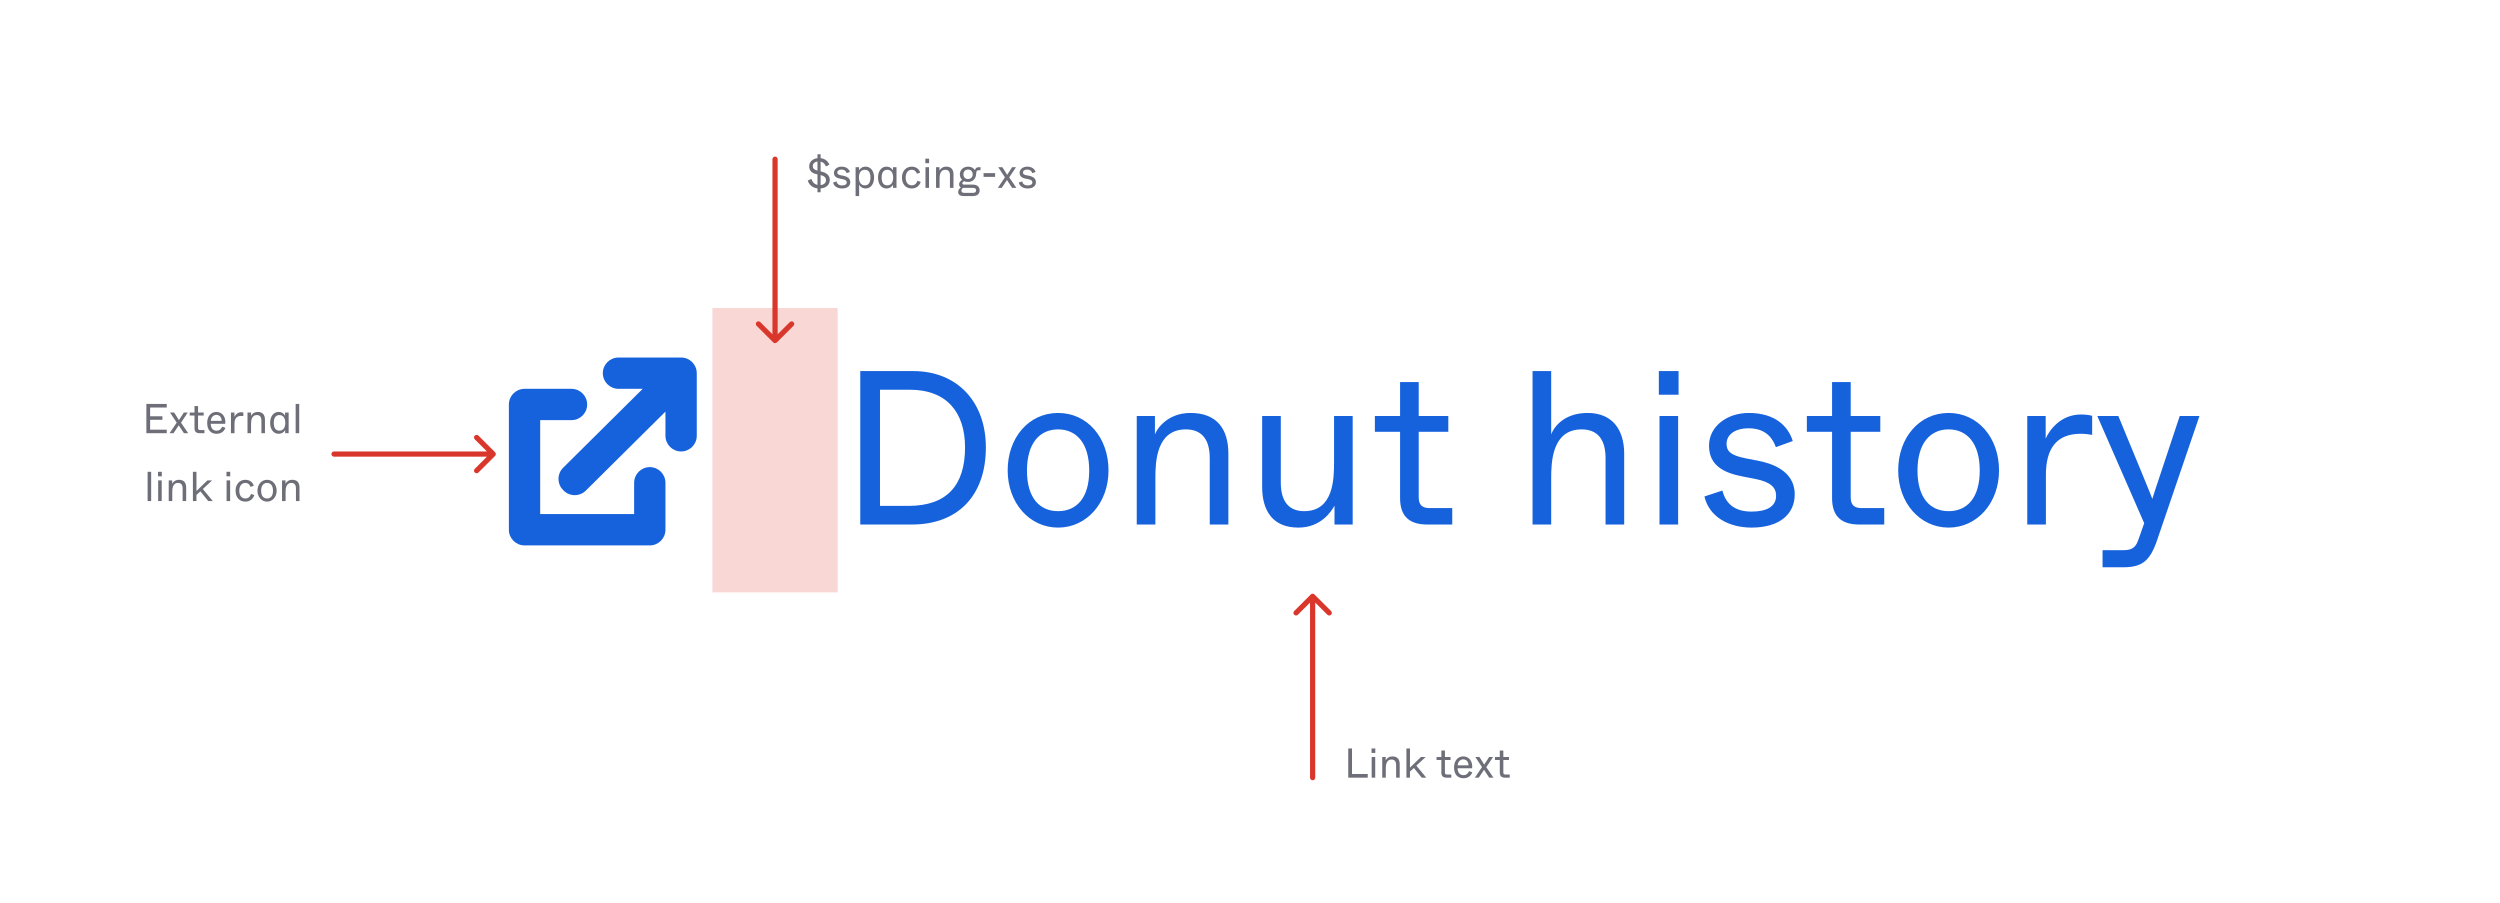
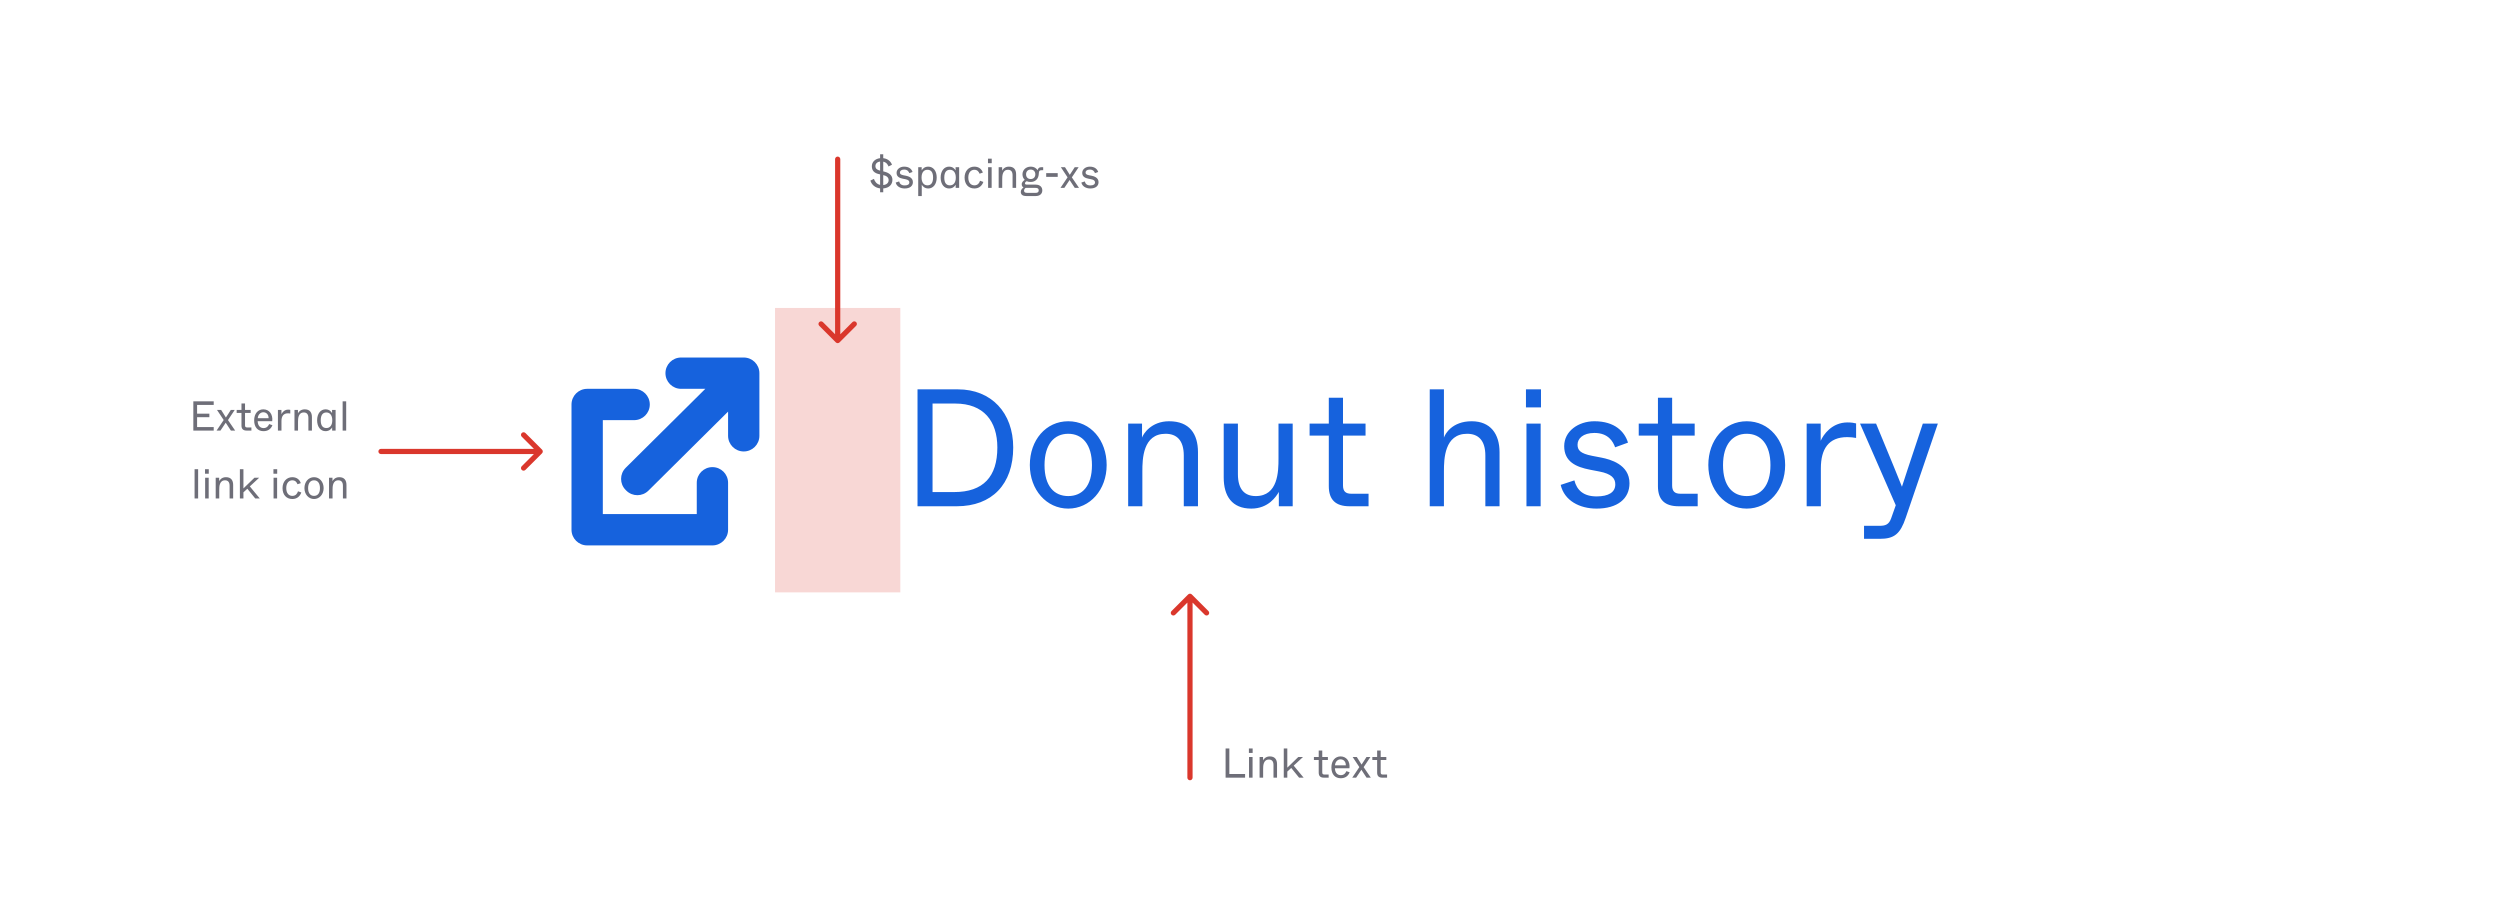
<svg xmlns="http://www.w3.org/2000/svg" width="958" height="346" viewBox="0 0 958 346" fill="none">
-   <path d="M329.652 201H349.392C367.116 201 377.784 189.912 377.784 171.432C377.784 153.96 366.78 142.2 349.98 142.2H329.652V201ZM337.212 193.86V149.34H348.636C362.916 149.34 369.804 158.16 369.804 171.432C369.804 186.132 362.748 193.86 348.048 193.86H337.212ZM405.459 202.176C416.379 202.176 424.779 192.768 424.779 180.252C424.779 167.736 416.715 158.244 405.459 158.244C394.203 158.244 386.139 167.736 386.139 180.252C386.139 192.768 394.539 202.176 405.459 202.176ZM405.459 195.876C398.403 195.876 393.531 190.836 393.531 180.336C393.531 169.836 398.403 164.544 405.459 164.544C412.515 164.544 417.387 169.836 417.387 180.336C417.387 190.836 412.515 195.876 405.459 195.876ZM435.599 201H442.739V183.36C442.739 177.228 442.991 164.544 454.415 164.544C459.959 164.544 463.571 167.736 463.571 175.548V201H470.711V173.868C470.711 164.628 466.511 158.244 456.179 158.244C447.191 158.244 443.159 164.628 442.571 166.476V159.42H435.599V201ZM497.516 202.176C506.168 202.176 510.116 196.044 511.376 193.776V201H518.348V159.42H511.208V177.06C511.208 183.444 511.04 195.876 499.784 195.876C494.324 195.876 490.796 192.684 490.796 184.872V159.42H483.656V186.552C483.656 195.792 487.772 202.176 497.516 202.176ZM546.926 201H556.502V194.7H547.85C544.91 194.7 543.65 193.44 543.65 190.5V165.468H554.99V159.42H543.65V146.4H536.51V159.42H526.85V165.468H536.51V190.92C536.51 197.808 540.038 201 546.926 201ZM587.275 201H594.415V183.36C594.415 177.228 594.667 164.544 606.091 164.544C611.635 164.544 615.247 167.736 615.247 175.548V201H622.387V173.868C622.387 164.628 617.851 158.244 608.359 158.244C598.531 158.244 595.003 164.628 594.415 166.476V157.74V142.2H587.275V201ZM635.667 151.272H643.227V142.2H635.667V151.272ZM635.919 201H643.059V159.42H635.919V201ZM671.193 202.176C681.693 202.176 687.741 197.22 687.741 189.408C687.741 179.916 677.913 177.396 673.713 176.556L668.925 175.632C662.961 174.456 661.617 172.776 661.617 170.004C661.617 166.98 664.305 164.124 670.101 164.124C677.157 164.124 679.509 168.576 680.517 171.348L686.985 168.996C685.305 163.536 680.433 158.244 670.101 158.244C661.953 158.244 654.897 163.284 654.897 170.76C654.897 178.656 660.945 181.26 667.833 182.604L672.621 183.528C678.669 184.704 680.601 186.888 680.601 189.996C680.601 193.944 677.241 196.044 671.193 196.044C664.641 196.044 661.281 192.936 660.021 187.98L653.133 190.248C654.981 198.228 662.709 202.176 671.193 202.176ZM712.465 201H722.041V194.7H713.389C710.449 194.7 709.189 193.44 709.189 190.5V165.468H720.529V159.42H709.189V146.4H702.049V159.42H692.389V165.468H702.049V190.92C702.049 197.808 705.577 201 712.465 201ZM746.709 202.176C757.629 202.176 766.029 192.768 766.029 180.252C766.029 167.736 757.965 158.244 746.709 158.244C735.453 158.244 727.389 167.736 727.389 180.252C727.389 192.768 735.789 202.176 746.709 202.176ZM746.709 195.876C739.653 195.876 734.781 190.836 734.781 180.336C734.781 169.836 739.653 164.544 746.709 164.544C753.765 164.544 758.637 169.836 758.637 180.336C758.637 190.836 753.765 195.876 746.709 195.876ZM776.849 201H783.989V181.932C783.989 172.188 787.853 166.224 797.261 166.224C798.941 166.224 800.369 166.392 801.713 166.644V159.336C800.705 159.084 799.445 158.832 797.429 158.832C789.533 158.832 785.249 164.964 783.905 168.072V159.42H776.849V201ZM835.27 159.42L827.71 182.184C826.03 187.224 825.526 188.736 824.77 191.172C823.93 188.988 823.258 187.308 820.654 181.008L811.75 159.42H803.686L821.662 200.496L819.31 207.132C818.218 210.24 816.37 210.828 813.598 210.828H805.702V217.38H813.598C820.906 217.38 823.93 214.944 826.702 206.712L842.83 159.42H835.27Z" fill="#1662DD" />
-   <path d="M225 155C225 151.686 222.314 149 219 149H201C197.686 149 195 151.686 195 155V203C195 206.314 197.686 209 201 209H249C252.314 209 255 206.314 255 203V185C255 181.686 252.314 179 249 179C245.686 179 243 181.686 243 185V197H207V161H219C222.314 161 225 158.314 225 155Z" fill="#1662DD" />
-   <path d="M246.273 149L237 149C233.686 149 231 146.314 231 143C231 139.686 233.686 137 237 137H261C264.314 137 267 139.686 267 143V167C267 170.314 264.314 173 261 173C257.686 173 255 170.314 255 167V157.727L224.485 188C222.142 190.343 218.343 190.343 216 188L215.758 187.758C213.415 185.415 213.415 181.616 215.758 179.273L246.273 149Z" fill="#1662DD" />
-   <rect opacity="0.2" x="273" y="118" width="48" height="109" fill="#DA372C" />
-   <path d="M128 173C127.448 173 127 173.448 127 174C127 174.552 127.448 175 128 175L128 173ZM189.707 174.707C190.098 174.317 190.098 173.683 189.707 173.293L183.343 166.929C182.953 166.538 182.319 166.538 181.929 166.929C181.538 167.319 181.538 167.953 181.929 168.343L187.586 174L181.929 179.657C181.538 180.047 181.538 180.681 181.929 181.071C182.319 181.462 182.953 181.462 183.343 181.071L189.707 174.707ZM128 175L189 175L189 173L128 173L128 175Z" fill="#DA372C" />
-   <path d="M56.086 166H63.894V164.64H57.526V160.864H62.23V159.52H57.526V156.16H63.894V154.8H56.086V166ZM64.992 166H66.48L67.487 164.496L68.496 162.976C68.719 163.328 68.895 163.6 69.487 164.496L70.48 166H72.112L69.359 161.968L71.951 158.08H70.448L69.584 159.44C68.975 160.384 68.784 160.672 68.559 160.992C68.368 160.672 68.192 160.384 67.6 159.44L66.736 158.08H65.151L67.712 161.952L64.992 166ZM76.518 166H78.342V164.8H76.694C76.134 164.8 75.894 164.56 75.894 164V159.232H78.054V158.08H75.894V155.6H74.534V158.08H72.694V159.232H74.534V164.08C74.534 165.392 75.206 166 76.518 166ZM82.977 166.224C84.465 166.224 85.793 165.552 86.385 163.936L85.137 163.504C84.929 164.016 84.369 165.04 83.025 165.04C81.921 165.04 80.817 164.4 80.737 162.4H86.321C86.625 159.808 85.201 157.856 82.897 157.856C80.881 157.856 79.393 159.472 79.393 162.08C79.393 164.768 80.817 166.224 82.977 166.224ZM80.769 161.264C80.881 159.824 81.857 158.976 82.897 158.976C83.985 158.976 84.929 159.76 84.929 161.264H80.769ZM88.5 166H89.86V162.368C89.86 160.512 90.596 159.376 92.388 159.376C92.708 159.376 92.98 159.408 93.236 159.456V158.064C93.044 158.016 92.804 157.968 92.42 157.968C90.916 157.968 90.1 159.136 89.844 159.728V158.08H88.5V166ZM94.844 166H96.204V162.64C96.204 161.472 96.252 159.056 98.428 159.056C99.484 159.056 100.172 159.664 100.172 161.152V166H101.532V160.832C101.532 159.072 100.732 157.856 98.764 157.856C97.052 157.856 96.284 159.072 96.172 159.424V158.08H94.844V166ZM106.734 166.224C108.126 166.224 108.894 165.456 109.278 164.784V166H110.606V158.08H109.246V159.312C108.862 158.64 108.126 157.856 106.734 157.856C104.91 157.856 103.518 159.44 103.518 162.048C103.518 164.656 104.91 166.224 106.734 166.224ZM107.086 165.024C105.822 165.024 104.91 164.272 104.91 162.064C104.91 159.856 105.822 159.056 107.086 159.056C108.382 159.056 109.326 160.064 109.326 162.064C109.326 164.064 108.382 165.024 107.086 165.024ZM113.297 166H114.657V154.8H113.297V166ZM56.563 192H57.923V180.8H56.563V192ZM60.562 182.528H62.002V180.8H60.562V182.528ZM60.61 192H61.97V184.08H60.61V192ZM64.656 192H66.016V188.64C66.016 187.472 66.064 185.056 68.24 185.056C69.296 185.056 69.984 185.664 69.984 187.152V192H71.344V186.832C71.344 185.072 70.544 183.856 68.576 183.856C66.865 183.856 66.097 185.072 65.984 185.424V184.08H64.656V192ZM79.794 192H81.538L77.73 187.392L81.298 184.08H79.49L75.282 188.16V185.568V180.8H73.922V192H75.282V189.664L76.786 188.288L79.794 192ZM86.78 182.528H88.22V180.8H86.78V182.528ZM86.828 192H88.188V184.08H86.828V192ZM94.027 192.224C95.803 192.224 96.955 191.184 97.467 189.712L96.187 189.264C95.931 190.128 95.339 191.024 94.027 191.024C92.715 191.024 91.691 190.064 91.691 188.032C91.691 186.048 92.747 185.056 94.011 185.056C95.163 185.056 95.739 185.808 95.995 186.56L97.259 186.144C96.891 184.912 95.803 183.856 94.011 183.856C91.819 183.856 90.267 185.584 90.267 188.032C90.267 190.592 91.739 192.224 94.027 192.224ZM102.338 192.224C104.418 192.224 106.017 190.432 106.017 188.048C106.017 185.664 104.482 183.856 102.338 183.856C100.194 183.856 98.657 185.664 98.657 188.048C98.657 190.432 100.258 192.224 102.338 192.224ZM102.338 191.024C100.994 191.024 100.066 190.064 100.066 188.064C100.066 186.064 100.994 185.056 102.338 185.056C103.682 185.056 104.61 186.064 104.61 188.064C104.61 190.064 103.682 191.024 102.338 191.024ZM108.078 192H109.438V188.64C109.438 187.472 109.486 185.056 111.662 185.056C112.718 185.056 113.406 185.664 113.406 187.152V192H114.766V186.832C114.766 185.072 113.966 183.856 111.998 183.856C110.286 183.856 109.518 185.072 109.406 185.424V184.08H108.078V192Z" fill="#6E6E78" />
-   <path d="M296 61C296 60.448 296.448 60 297 60C297.552 60 298 60.448 298 61L296 61ZM297.707 131.207C297.317 131.598 296.683 131.598 296.293 131.207L289.929 124.843C289.538 124.453 289.538 123.819 289.929 123.429C290.319 123.038 290.953 123.038 291.343 123.429L297 129.086L302.657 123.429C303.047 123.038 303.681 123.038 304.071 123.429C304.462 123.819 304.462 124.453 304.071 124.843L297.707 131.207ZM298 61L298 130.5L296 130.5L296 61L298 61Z" fill="#DA372C" />
-   <path d="M313.256 73.68H314.456V72.208C316.728 72.032 317.976 70.72 317.976 68.896C317.976 67.2 316.712 66.24 314.936 65.792L314.456 65.664V61.952C315.752 62.208 316.264 63.2 316.472 63.792L317.8 63.136C317.512 62.192 316.472 60.832 314.456 60.608V59.12H313.256V60.608C311.352 60.832 310.088 62.064 310.088 63.712C310.088 65.568 311.24 66.384 312.888 66.736L313.256 66.816V70.848C312.008 70.576 311.256 69.664 310.888 68.544L309.528 69.2C310.024 70.768 311.288 71.952 313.256 72.192V73.68ZM313.256 65.392C312.008 65.072 311.464 64.592 311.464 63.632C311.464 62.72 312.136 62.032 313.256 61.904V63.968V65.392ZM314.456 70.912V68.848V67.088C315.848 67.408 316.52 68.032 316.52 69.024C316.52 70.064 315.768 70.784 314.456 70.912ZM322.672 72.224C324.672 72.224 325.824 71.28 325.824 69.792C325.824 67.984 323.952 67.504 323.152 67.344L322.24 67.168C321.104 66.944 320.848 66.624 320.848 66.096C320.848 65.52 321.36 64.976 322.464 64.976C323.808 64.976 324.256 65.824 324.448 66.352L325.68 65.904C325.36 64.864 324.432 63.856 322.464 63.856C320.912 63.856 319.568 64.816 319.568 66.24C319.568 67.744 320.72 68.24 322.032 68.496L322.944 68.672C324.096 68.896 324.464 69.312 324.464 69.904C324.464 70.656 323.824 71.056 322.672 71.056C321.424 71.056 320.784 70.464 320.544 69.52L319.232 69.952C319.584 71.472 321.056 72.224 322.672 72.224ZM327.86 75.12H329.22V72.32V70.768C329.604 71.44 330.34 72.224 331.732 72.224C333.556 72.224 334.948 70.64 334.948 68.032C334.948 65.424 333.556 63.856 331.732 63.856C330.34 63.856 329.572 64.624 329.188 65.296V64.08H327.86V75.12ZM331.38 71.024C330.084 71.024 329.14 70.016 329.14 68.016C329.14 66.016 330.084 65.056 331.38 65.056C332.644 65.056 333.556 65.808 333.556 68.016C333.556 70.224 332.644 71.024 331.38 71.024ZM339.671 72.224C341.063 72.224 341.831 71.456 342.215 70.784V72H343.543V64.08H342.183V65.312C341.799 64.64 341.063 63.856 339.671 63.856C337.847 63.856 336.455 65.44 336.455 68.048C336.455 70.656 337.847 72.224 339.671 72.224ZM340.023 71.024C338.759 71.024 337.847 70.272 337.847 68.064C337.847 65.856 338.759 65.056 340.023 65.056C341.319 65.056 342.263 66.064 342.263 68.064C342.263 70.064 341.319 71.024 340.023 71.024ZM349.387 72.224C351.163 72.224 352.315 71.184 352.827 69.712L351.547 69.264C351.291 70.128 350.699 71.024 349.387 71.024C348.075 71.024 347.051 70.064 347.051 68.032C347.051 66.048 348.107 65.056 349.371 65.056C350.523 65.056 351.099 65.808 351.355 66.56L352.619 66.144C352.251 64.912 351.163 63.856 349.371 63.856C347.179 63.856 345.627 65.584 345.627 68.032C345.627 70.592 347.099 72.224 349.387 72.224ZM354.593 62.528H356.033V60.8H354.593V62.528ZM354.641 72H356.001V64.08H354.641V72ZM358.688 72H360.048V68.64C360.048 67.472 360.096 65.056 362.272 65.056C363.328 65.056 364.016 65.664 364.016 67.152V72H365.376V66.832C365.376 65.072 364.576 63.856 362.608 63.856C360.896 63.856 360.128 65.072 360.016 65.424V64.08H358.688V72ZM369.233 75.12H372.929C374.273 75.12 375.409 74.416 375.409 72.944C375.409 71.616 374.417 70.752 372.897 70.752H369.441C368.881 70.752 368.769 70.464 368.769 70.208C368.769 69.92 369.057 69.616 369.489 69.424C369.921 69.68 370.417 69.728 370.961 69.728C372.721 69.728 373.921 68.56 374.049 66.768L374.081 66.336C374.145 65.408 374.417 65.232 375.137 65.232H375.745V64.08H374.897C374.129 64.08 373.761 64.608 373.601 65.216C373.265 64.656 372.433 63.856 370.961 63.856C369.137 63.856 367.809 65.152 367.809 66.8C367.809 67.792 368.241 68.512 368.689 68.912C368.177 69.28 367.521 69.808 367.521 70.592C367.521 71.216 367.777 71.584 368.225 71.856C367.745 72.128 367.169 72.72 367.169 73.52C367.169 74.448 367.713 75.12 369.233 75.12ZM370.961 68.608C369.889 68.608 369.185 67.888 369.185 66.8C369.185 65.712 369.889 64.976 370.961 64.976C372.033 64.976 372.737 65.712 372.737 66.8C372.737 67.888 372.033 68.608 370.961 68.608ZM369.697 73.904C368.865 73.904 368.417 73.728 368.417 73.072C368.417 72.528 368.769 72.176 369.041 72H372.785C373.409 72 374.033 72.128 374.033 72.944C374.033 73.76 373.409 73.904 372.785 73.904H369.697ZM376.901 67.776H381.317V66.336H376.901V67.776ZM382.367 72H383.855L384.863 70.496L385.871 68.976C386.095 69.328 386.271 69.6 386.863 70.496L387.855 72H389.487L386.735 67.968L389.327 64.08H387.823L386.959 65.44C386.351 66.384 386.159 66.672 385.935 66.992C385.743 66.672 385.567 66.384 384.975 65.44L384.111 64.08H382.527L385.087 67.952L382.367 72ZM393.813 72.224C395.813 72.224 396.965 71.28 396.965 69.792C396.965 67.984 395.093 67.504 394.293 67.344L393.381 67.168C392.245 66.944 391.989 66.624 391.989 66.096C391.989 65.52 392.501 64.976 393.605 64.976C394.949 64.976 395.397 65.824 395.589 66.352L396.821 65.904C396.501 64.864 395.573 63.856 393.605 63.856C392.053 63.856 390.709 64.816 390.709 66.24C390.709 67.744 391.861 68.24 393.173 68.496L394.085 68.672C395.237 68.896 395.605 69.312 395.605 69.904C395.605 70.656 394.965 71.056 393.813 71.056C392.565 71.056 391.925 70.464 391.685 69.52L390.373 69.952C390.725 71.472 392.197 72.224 393.813 72.224Z" fill="#6E6E78" />
-   <path d="M502 298C502 298.552 502.448 299 503 299C503.552 299 504 298.552 504 298L502 298ZM503.707 227.793C503.317 227.402 502.683 227.402 502.293 227.793L495.929 234.157C495.538 234.547 495.538 235.181 495.929 235.571C496.319 235.962 496.953 235.962 497.343 235.571L503 229.914L508.657 235.571C509.047 235.962 509.681 235.962 510.071 235.571C510.462 235.181 510.462 234.547 510.071 234.157L503.707 227.793ZM504 298L504 228.5L502 228.5L502 298L504 298Z" fill="#DA372C" />
-   <path d="M516.648 298H524.12V296.608H518.088V286.8H516.648V298ZM525.577 288.528H527.017V286.8H525.577V288.528ZM525.625 298H526.985V290.08H525.625V298ZM529.672 298H531.032V294.64C531.032 293.472 531.08 291.056 533.256 291.056C534.312 291.056 535 291.664 535 293.152V298H536.36V292.832C536.36 291.072 535.56 289.856 533.592 289.856C531.88 289.856 531.112 291.072 531 291.424V290.08H529.672V298ZM544.81 298H546.554L542.746 293.392L546.314 290.08H544.506L540.298 294.16V291.568V286.8H538.938V298H540.298V295.664L541.802 294.288L544.81 298ZM554.315 298H556.139V296.8H554.491C553.931 296.8 553.691 296.56 553.691 296V291.232H555.851V290.08H553.691V287.6H552.331V290.08H550.491V291.232H552.331V296.08C552.331 297.392 553.003 298 554.315 298ZM560.774 298.224C562.262 298.224 563.59 297.552 564.182 295.936L562.934 295.504C562.726 296.016 562.166 297.04 560.822 297.04C559.718 297.04 558.614 296.4 558.534 294.4H564.118C564.422 291.808 562.998 289.856 560.694 289.856C558.678 289.856 557.19 291.472 557.19 294.08C557.19 296.768 558.614 298.224 560.774 298.224ZM558.566 293.264C558.678 291.824 559.654 290.976 560.694 290.976C561.782 290.976 562.726 291.76 562.726 293.264H558.566ZM565.179 298H566.667L567.675 296.496L568.683 294.976C568.907 295.328 569.083 295.6 569.675 296.496L570.667 298H572.299L569.547 293.968L572.139 290.08H570.635L569.771 291.44C569.163 292.384 568.971 292.672 568.747 292.992C568.555 292.672 568.379 292.384 567.787 291.44L566.923 290.08H565.339L567.899 293.952L565.179 298ZM576.705 298H578.529V296.8H576.881C576.321 296.8 576.081 296.56 576.081 296V291.232H578.241V290.08H576.081V287.6H574.721V290.08H572.881V291.232H574.721V296.08C574.721 297.392 575.393 298 576.705 298Z" fill="#6E6E78" />
+   <path d="M351.592 194H366.632C380.136 194 388.264 185.552 388.264 171.472C388.264 158.16 379.88 149.2 367.08 149.2H351.592V194ZM357.352 188.56V154.64H366.056C376.936 154.64 382.184 161.36 382.184 171.472C382.184 182.672 376.808 188.56 365.608 188.56H357.352ZM409.35 194.896C417.67 194.896 424.07 187.728 424.07 178.192C424.07 168.656 417.926 161.424 409.35 161.424C400.774 161.424 394.63 168.656 394.63 178.192C394.63 187.728 401.03 194.896 409.35 194.896ZM409.35 190.096C403.974 190.096 400.262 186.256 400.262 178.256C400.262 170.256 403.974 166.224 409.35 166.224C414.726 166.224 418.438 170.256 418.438 178.256C418.438 186.256 414.726 190.096 409.35 190.096ZM432.314 194H437.754V180.56C437.754 175.888 437.946 166.224 446.65 166.224C450.874 166.224 453.626 168.656 453.626 174.608V194H459.066V173.328C459.066 166.288 455.866 161.424 447.994 161.424C441.146 161.424 438.074 166.288 437.626 167.696V162.32H432.314V194ZM479.488 194.896C486.08 194.896 489.088 190.224 490.048 188.496V194H495.36V162.32H489.92V175.76C489.92 180.624 489.792 190.096 481.216 190.096C477.056 190.096 474.368 187.664 474.368 181.712V162.32H468.928V182.992C468.928 190.032 472.064 194.896 479.488 194.896ZM517.134 194H524.43V189.2H517.838C515.598 189.2 514.638 188.24 514.638 186V166.928H523.278V162.32H514.638V152.4H509.198V162.32H501.838V166.928H509.198V186.32C509.198 191.568 511.886 194 517.134 194ZM547.876 194H553.316V180.56C553.316 175.888 553.508 166.224 562.212 166.224C566.436 166.224 569.188 168.656 569.188 174.608V194H574.628V173.328C574.628 166.288 571.172 161.424 563.94 161.424C556.452 161.424 553.764 166.288 553.316 167.696V161.04V149.2H547.876V194ZM584.747 156.112H590.507V149.2H584.747V156.112ZM584.939 194H590.379V162.32H584.939V194ZM611.814 194.896C619.814 194.896 624.422 191.12 624.422 185.168C624.422 177.936 616.934 176.016 613.734 175.376L610.086 174.672C605.542 173.776 604.518 172.496 604.518 170.384C604.518 168.08 606.566 165.904 610.982 165.904C616.358 165.904 618.15 169.296 618.918 171.408L623.846 169.616C622.566 165.456 618.854 161.424 610.982 161.424C604.774 161.424 599.398 165.264 599.398 170.96C599.398 176.976 604.006 178.96 609.254 179.984L612.902 180.688C617.51 181.584 618.982 183.248 618.982 185.616C618.982 188.624 616.422 190.224 611.814 190.224C606.822 190.224 604.262 187.856 603.302 184.08L598.054 185.808C599.462 191.888 605.35 194.896 611.814 194.896ZM643.259 194H650.555V189.2H643.963C641.723 189.2 640.763 188.24 640.763 186V166.928H649.403V162.32H640.763V152.4H635.323V162.32H627.963V166.928H635.323V186.32C635.323 191.568 638.011 194 643.259 194ZM669.35 194.896C677.67 194.896 684.07 187.728 684.07 178.192C684.07 168.656 677.926 161.424 669.35 161.424C660.774 161.424 654.63 168.656 654.63 178.192C654.63 187.728 661.03 194.896 669.35 194.896ZM669.35 190.096C663.974 190.096 660.262 186.256 660.262 178.256C660.262 170.256 663.974 166.224 669.35 166.224C674.726 166.224 678.438 170.256 678.438 178.256C678.438 186.256 674.726 190.096 669.35 190.096ZM692.314 194H697.754V179.472C697.754 172.048 700.698 167.504 707.866 167.504C709.146 167.504 710.234 167.632 711.258 167.824V162.256C710.49 162.064 709.53 161.872 707.994 161.872C701.978 161.872 698.714 166.544 697.69 168.912V162.32H692.314V194ZM736.825 162.32L731.065 179.664C729.785 183.504 729.401 184.656 728.825 186.512C728.185 184.848 727.673 183.568 725.689 178.768L718.905 162.32H712.761L726.457 193.616L724.665 198.672C723.833 201.04 722.425 201.488 720.312 201.488H714.297V206.48H720.312C725.881 206.48 728.185 204.624 730.297 198.352L742.585 162.32H736.825Z" fill="#1662DD" />
+   <path d="M249 155C249 151.686 246.314 149 243 149H225C221.686 149 219 151.686 219 155V203C219 206.314 221.686 209 225 209H273C276.314 209 279 206.314 279 203V185C279 181.686 276.314 179 273 179C269.686 179 267 181.686 267 185V197H231V161H243C246.314 161 249 158.314 249 155Z" fill="#1662DD" />
+   <path d="M270.273 149L261 149C257.686 149 255 146.314 255 143C255 139.686 257.686 137 261 137H285C288.314 137 291 139.686 291 143V167C291 170.314 288.314 173 285 173C281.686 173 279 170.314 279 167V157.727L248.485 188C246.142 190.343 242.343 190.343 240 188L239.758 187.758C237.415 185.415 237.415 181.616 239.758 179.273L270.273 149Z" fill="#1662DD" />
+   <rect opacity="0.2" x="297" y="118" width="48" height="109" fill="#DA372C" />
+   <path d="M146 172C145.448 172 145 172.448 145 173C145 173.552 145.448 174 146 174L146 172ZM207.707 173.707C208.098 173.317 208.098 172.683 207.707 172.293L201.343 165.929C200.953 165.538 200.319 165.538 199.929 165.929C199.538 166.319 199.538 166.953 199.929 167.343L205.586 173L199.929 178.657C199.538 179.047 199.538 179.681 199.929 180.071C200.319 180.462 200.953 180.462 201.343 180.071L207.707 173.707ZM146 174L207 174L207 172L146 172L146 174Z" fill="#DA372C" />
+   <path d="M74.085 165H81.894V163.64H75.525V159.864H80.23V158.52H75.525V155.16H81.894V153.8H74.085V165ZM82.992 165H84.48L85.487 163.496L86.496 161.976C86.719 162.328 86.895 162.6 87.487 163.496L88.48 165H90.112L87.359 160.968L89.951 157.08H88.448L87.584 158.44C86.975 159.384 86.784 159.672 86.559 159.992C86.368 159.672 86.192 159.384 85.6 158.44L84.736 157.08H83.151L85.712 160.952L82.992 165ZM94.518 165H96.342V163.8H94.694C94.134 163.8 93.894 163.56 93.894 163V158.232H96.054V157.08H93.894V154.6H92.534V157.08H90.694V158.232H92.534V163.08C92.534 164.392 93.206 165 94.518 165ZM100.977 165.224C102.465 165.224 103.793 164.552 104.385 162.936L103.137 162.504C102.929 163.016 102.369 164.04 101.025 164.04C99.921 164.04 98.817 163.4 98.737 161.4H104.321C104.625 158.808 103.201 156.856 100.897 156.856C98.881 156.856 97.393 158.472 97.393 161.08C97.393 163.768 98.817 165.224 100.977 165.224ZM98.769 160.264C98.881 158.824 99.857 157.976 100.897 157.976C101.985 157.976 102.929 158.76 102.929 160.264H98.769ZM106.5 165H107.86V161.368C107.86 159.512 108.596 158.376 110.388 158.376C110.708 158.376 110.98 158.408 111.236 158.456V157.064C111.044 157.016 110.804 156.968 110.42 156.968C108.916 156.968 108.1 158.136 107.844 158.728V157.08H106.5V165ZM112.844 165H114.204V161.64C114.204 160.472 114.252 158.056 116.428 158.056C117.484 158.056 118.172 158.664 118.172 160.152V165H119.532V159.832C119.532 158.072 118.732 156.856 116.764 156.856C115.052 156.856 114.284 158.072 114.172 158.424V157.08H112.844V165ZM124.734 165.224C126.126 165.224 126.894 164.456 127.278 163.784V165H128.606V157.08H127.246V158.312C126.862 157.64 126.126 156.856 124.734 156.856C122.91 156.856 121.518 158.44 121.518 161.048C121.518 163.656 122.91 165.224 124.734 165.224ZM125.086 164.024C123.822 164.024 122.91 163.272 122.91 161.064C122.91 158.856 123.822 158.056 125.086 158.056C126.382 158.056 127.326 159.064 127.326 161.064C127.326 163.064 126.382 164.024 125.086 164.024ZM131.297 165H132.657V153.8H131.297V165ZM74.563 191H75.923V179.8H74.563V191ZM78.562 181.528H80.002V179.8H78.562V181.528ZM78.61 191H79.97V183.08H78.61V191ZM82.656 191H84.016V187.64C84.016 186.472 84.064 184.056 86.24 184.056C87.296 184.056 87.984 184.664 87.984 186.152V191H89.344V185.832C89.344 184.072 88.544 182.856 86.576 182.856C84.865 182.856 84.097 184.072 83.984 184.424V183.08H82.656V191ZM97.794 191H99.538L95.73 186.392L99.298 183.08H97.49L93.282 187.16V184.568V179.8H91.922V191H93.282V188.664L94.786 187.288L97.794 191ZM104.78 181.528H106.22V179.8H104.78V181.528ZM104.828 191H106.188V183.08H104.828V191ZM112.027 191.224C113.803 191.224 114.955 190.184 115.467 188.712L114.187 188.264C113.931 189.128 113.339 190.024 112.027 190.024C110.715 190.024 109.691 189.064 109.691 187.032C109.691 185.048 110.747 184.056 112.011 184.056C113.163 184.056 113.739 184.808 113.995 185.56L115.259 185.144C114.891 183.912 113.803 182.856 112.011 182.856C109.819 182.856 108.267 184.584 108.267 187.032C108.267 189.592 109.739 191.224 112.027 191.224ZM120.338 191.224C122.418 191.224 124.017 189.432 124.017 187.048C124.017 184.664 122.482 182.856 120.338 182.856C118.194 182.856 116.658 184.664 116.658 187.048C116.658 189.432 118.258 191.224 120.338 191.224ZM120.338 190.024C118.994 190.024 118.066 189.064 118.066 187.064C118.066 185.064 118.994 184.056 120.338 184.056C121.682 184.056 122.61 185.064 122.61 187.064C122.61 189.064 121.682 190.024 120.338 190.024ZM126.078 191H127.438V187.64C127.438 186.472 127.486 184.056 129.662 184.056C130.718 184.056 131.406 184.664 131.406 186.152V191H132.766V185.832C132.766 184.072 131.966 182.856 129.998 182.856C128.286 182.856 127.518 184.072 127.406 184.424V183.08H126.078V191Z" fill="#6E6E78" />
+   <path d="M320 61C320 60.448 320.448 60 321 60C321.552 60 322 60.448 322 61L320 61ZM321.707 131.207C321.317 131.598 320.683 131.598 320.293 131.207L313.929 124.843C313.538 124.453 313.538 123.819 313.929 123.429C314.319 123.038 314.953 123.038 315.343 123.429L321 129.086L326.657 123.429C327.047 123.038 327.681 123.038 328.071 123.429C328.462 123.819 328.462 124.453 328.071 124.843L321.707 131.207ZM322 61L322 130.5L320 130.5L320 61L322 61Z" fill="#DA372C" />
+   <path d="M337.256 73.68H338.456V72.208C340.728 72.032 341.976 70.72 341.976 68.896C341.976 67.2 340.712 66.24 338.936 65.792L338.456 65.664V61.952C339.752 62.208 340.264 63.2 340.472 63.792L341.8 63.136C341.512 62.192 340.472 60.832 338.456 60.608V59.12H337.256V60.608C335.352 60.832 334.088 62.064 334.088 63.712C334.088 65.568 335.24 66.384 336.888 66.736L337.256 66.816V70.848C336.008 70.576 335.256 69.664 334.888 68.544L333.528 69.2C334.024 70.768 335.288 71.952 337.256 72.192V73.68ZM337.256 65.392C336.008 65.072 335.464 64.592 335.464 63.632C335.464 62.72 336.136 62.032 337.256 61.904V63.968V65.392ZM338.456 70.912V68.848V67.088C339.848 67.408 340.52 68.032 340.52 69.024C340.52 70.064 339.768 70.784 338.456 70.912ZM346.672 72.224C348.672 72.224 349.824 71.28 349.824 69.792C349.824 67.984 347.952 67.504 347.152 67.344L346.24 67.168C345.104 66.944 344.848 66.624 344.848 66.096C344.848 65.52 345.36 64.976 346.464 64.976C347.808 64.976 348.256 65.824 348.448 66.352L349.68 65.904C349.36 64.864 348.432 63.856 346.464 63.856C344.912 63.856 343.568 64.816 343.568 66.24C343.568 67.744 344.72 68.24 346.032 68.496L346.944 68.672C348.096 68.896 348.464 69.312 348.464 69.904C348.464 70.656 347.824 71.056 346.672 71.056C345.424 71.056 344.784 70.464 344.544 69.52L343.232 69.952C343.584 71.472 345.056 72.224 346.672 72.224ZM351.86 75.12H353.22V72.32V70.768C353.604 71.44 354.34 72.224 355.732 72.224C357.556 72.224 358.948 70.64 358.948 68.032C358.948 65.424 357.556 63.856 355.732 63.856C354.34 63.856 353.572 64.624 353.188 65.296V64.08H351.86V75.12ZM355.38 71.024C354.084 71.024 353.14 70.016 353.14 68.016C353.14 66.016 354.084 65.056 355.38 65.056C356.644 65.056 357.556 65.808 357.556 68.016C357.556 70.224 356.644 71.024 355.38 71.024ZM363.671 72.224C365.063 72.224 365.831 71.456 366.215 70.784V72H367.543V64.08H366.183V65.312C365.799 64.64 365.063 63.856 363.671 63.856C361.847 63.856 360.455 65.44 360.455 68.048C360.455 70.656 361.847 72.224 363.671 72.224ZM364.023 71.024C362.759 71.024 361.847 70.272 361.847 68.064C361.847 65.856 362.759 65.056 364.023 65.056C365.319 65.056 366.263 66.064 366.263 68.064C366.263 70.064 365.319 71.024 364.023 71.024ZM373.387 72.224C375.163 72.224 376.315 71.184 376.827 69.712L375.547 69.264C375.291 70.128 374.699 71.024 373.387 71.024C372.075 71.024 371.051 70.064 371.051 68.032C371.051 66.048 372.107 65.056 373.371 65.056C374.523 65.056 375.099 65.808 375.355 66.56L376.619 66.144C376.251 64.912 375.163 63.856 373.371 63.856C371.179 63.856 369.627 65.584 369.627 68.032C369.627 70.592 371.099 72.224 373.387 72.224ZM378.593 62.528H380.033V60.8H378.593V62.528ZM378.641 72H380.001V64.08H378.641V72ZM382.688 72H384.048V68.64C384.048 67.472 384.096 65.056 386.272 65.056C387.328 65.056 388.016 65.664 388.016 67.152V72H389.376V66.832C389.376 65.072 388.576 63.856 386.608 63.856C384.896 63.856 384.128 65.072 384.016 65.424V64.08H382.688V72ZM393.233 75.12H396.929C398.273 75.12 399.409 74.416 399.409 72.944C399.409 71.616 398.417 70.752 396.897 70.752H393.441C392.881 70.752 392.769 70.464 392.769 70.208C392.769 69.92 393.057 69.616 393.489 69.424C393.921 69.68 394.417 69.728 394.961 69.728C396.721 69.728 397.921 68.56 398.049 66.768L398.081 66.336C398.145 65.408 398.417 65.232 399.137 65.232H399.745V64.08H398.897C398.129 64.08 397.761 64.608 397.601 65.216C397.265 64.656 396.433 63.856 394.961 63.856C393.137 63.856 391.809 65.152 391.809 66.8C391.809 67.792 392.241 68.512 392.689 68.912C392.177 69.28 391.521 69.808 391.521 70.592C391.521 71.216 391.777 71.584 392.225 71.856C391.745 72.128 391.169 72.72 391.169 73.52C391.169 74.448 391.713 75.12 393.233 75.12ZM394.961 68.608C393.889 68.608 393.185 67.888 393.185 66.8C393.185 65.712 393.889 64.976 394.961 64.976C396.033 64.976 396.737 65.712 396.737 66.8C396.737 67.888 396.033 68.608 394.961 68.608ZM393.697 73.904C392.865 73.904 392.417 73.728 392.417 73.072C392.417 72.528 392.769 72.176 393.041 72H396.785C397.409 72 398.033 72.128 398.033 72.944C398.033 73.76 397.409 73.904 396.785 73.904H393.697ZM400.901 67.776H405.317V66.336H400.901V67.776ZM406.367 72H407.855L408.863 70.496L409.871 68.976C410.095 69.328 410.271 69.6 410.863 70.496L411.855 72H413.487L410.735 67.968L413.327 64.08H411.823L410.959 65.44C410.351 66.384 410.159 66.672 409.935 66.992C409.743 66.672 409.567 66.384 408.975 65.44L408.111 64.08H406.527L409.087 67.952L406.367 72ZM417.813 72.224C419.813 72.224 420.965 71.28 420.965 69.792C420.965 67.984 419.093 67.504 418.293 67.344L417.381 67.168C416.245 66.944 415.989 66.624 415.989 66.096C415.989 65.52 416.501 64.976 417.605 64.976C418.949 64.976 419.397 65.824 419.589 66.352L420.821 65.904C420.501 64.864 419.573 63.856 417.605 63.856C416.053 63.856 414.709 64.816 414.709 66.24C414.709 67.744 415.861 68.24 417.173 68.496L418.085 68.672C419.237 68.896 419.605 69.312 419.605 69.904C419.605 70.656 418.965 71.056 417.813 71.056C416.565 71.056 415.925 70.464 415.685 69.52L414.373 69.952C414.725 71.472 416.197 72.224 417.813 72.224Z" fill="#6E6E78" />
+   <path d="M455 298C455 298.552 455.448 299 456 299C456.552 299 457 298.552 457 298L455 298ZM456.707 227.793C456.317 227.402 455.683 227.402 455.293 227.793L448.929 234.157C448.538 234.547 448.538 235.181 448.929 235.571C449.319 235.962 449.953 235.962 450.343 235.571L456 229.914L461.657 235.571C462.047 235.962 462.681 235.962 463.071 235.571C463.462 235.181 463.462 234.547 463.071 234.157L456.707 227.793ZM457 298L457 228.5L455 228.5L455 298L457 298Z" fill="#DA372C" />
+   <path d="M469.648 298H477.12V296.608H471.088V286.8H469.648V298ZM478.577 288.528H480.017V286.8H478.577V288.528ZM478.625 298H479.985V290.08H478.625V298ZM482.672 298H484.032V294.64C484.032 293.472 484.08 291.056 486.256 291.056C487.312 291.056 488 291.664 488 293.152V298H489.36V292.832C489.36 291.072 488.56 289.856 486.592 289.856C484.88 289.856 484.112 291.072 484 291.424V290.08H482.672V298ZM497.81 298H499.554L495.746 293.392L499.314 290.08H497.506L493.298 294.16V291.568V286.8H491.938V298H493.298V295.664L494.802 294.288L497.81 298ZM507.315 298H509.139V296.8H507.491C506.931 296.8 506.691 296.56 506.691 296V291.232H508.851V290.08H506.691V287.6H505.331V290.08H503.491V291.232H505.331V296.08C505.331 297.392 506.003 298 507.315 298ZM513.774 298.224C515.262 298.224 516.59 297.552 517.182 295.936L515.934 295.504C515.726 296.016 515.166 297.04 513.822 297.04C512.718 297.04 511.614 296.4 511.534 294.4H517.118C517.422 291.808 515.998 289.856 513.694 289.856C511.678 289.856 510.19 291.472 510.19 294.08C510.19 296.768 511.614 298.224 513.774 298.224ZM511.566 293.264C511.678 291.824 512.654 290.976 513.694 290.976C514.782 290.976 515.726 291.76 515.726 293.264H511.566ZM518.179 298H519.667L520.675 296.496L521.683 294.976C521.907 295.328 522.083 295.6 522.675 296.496L523.667 298H525.299L522.547 293.968L525.139 290.08H523.635L522.771 291.44C522.163 292.384 521.971 292.672 521.747 292.992C521.555 292.672 521.379 292.384 520.787 291.44L519.923 290.08H518.339L520.899 293.952L518.179 298ZM529.705 298H531.529V296.8H529.881C529.321 296.8 529.081 296.56 529.081 296V291.232H531.241V290.08H529.081V287.6H527.721V290.08H525.881V291.232H527.721V296.08C527.721 297.392 528.393 298 529.705 298Z" fill="#6E6E78" />
</svg>
